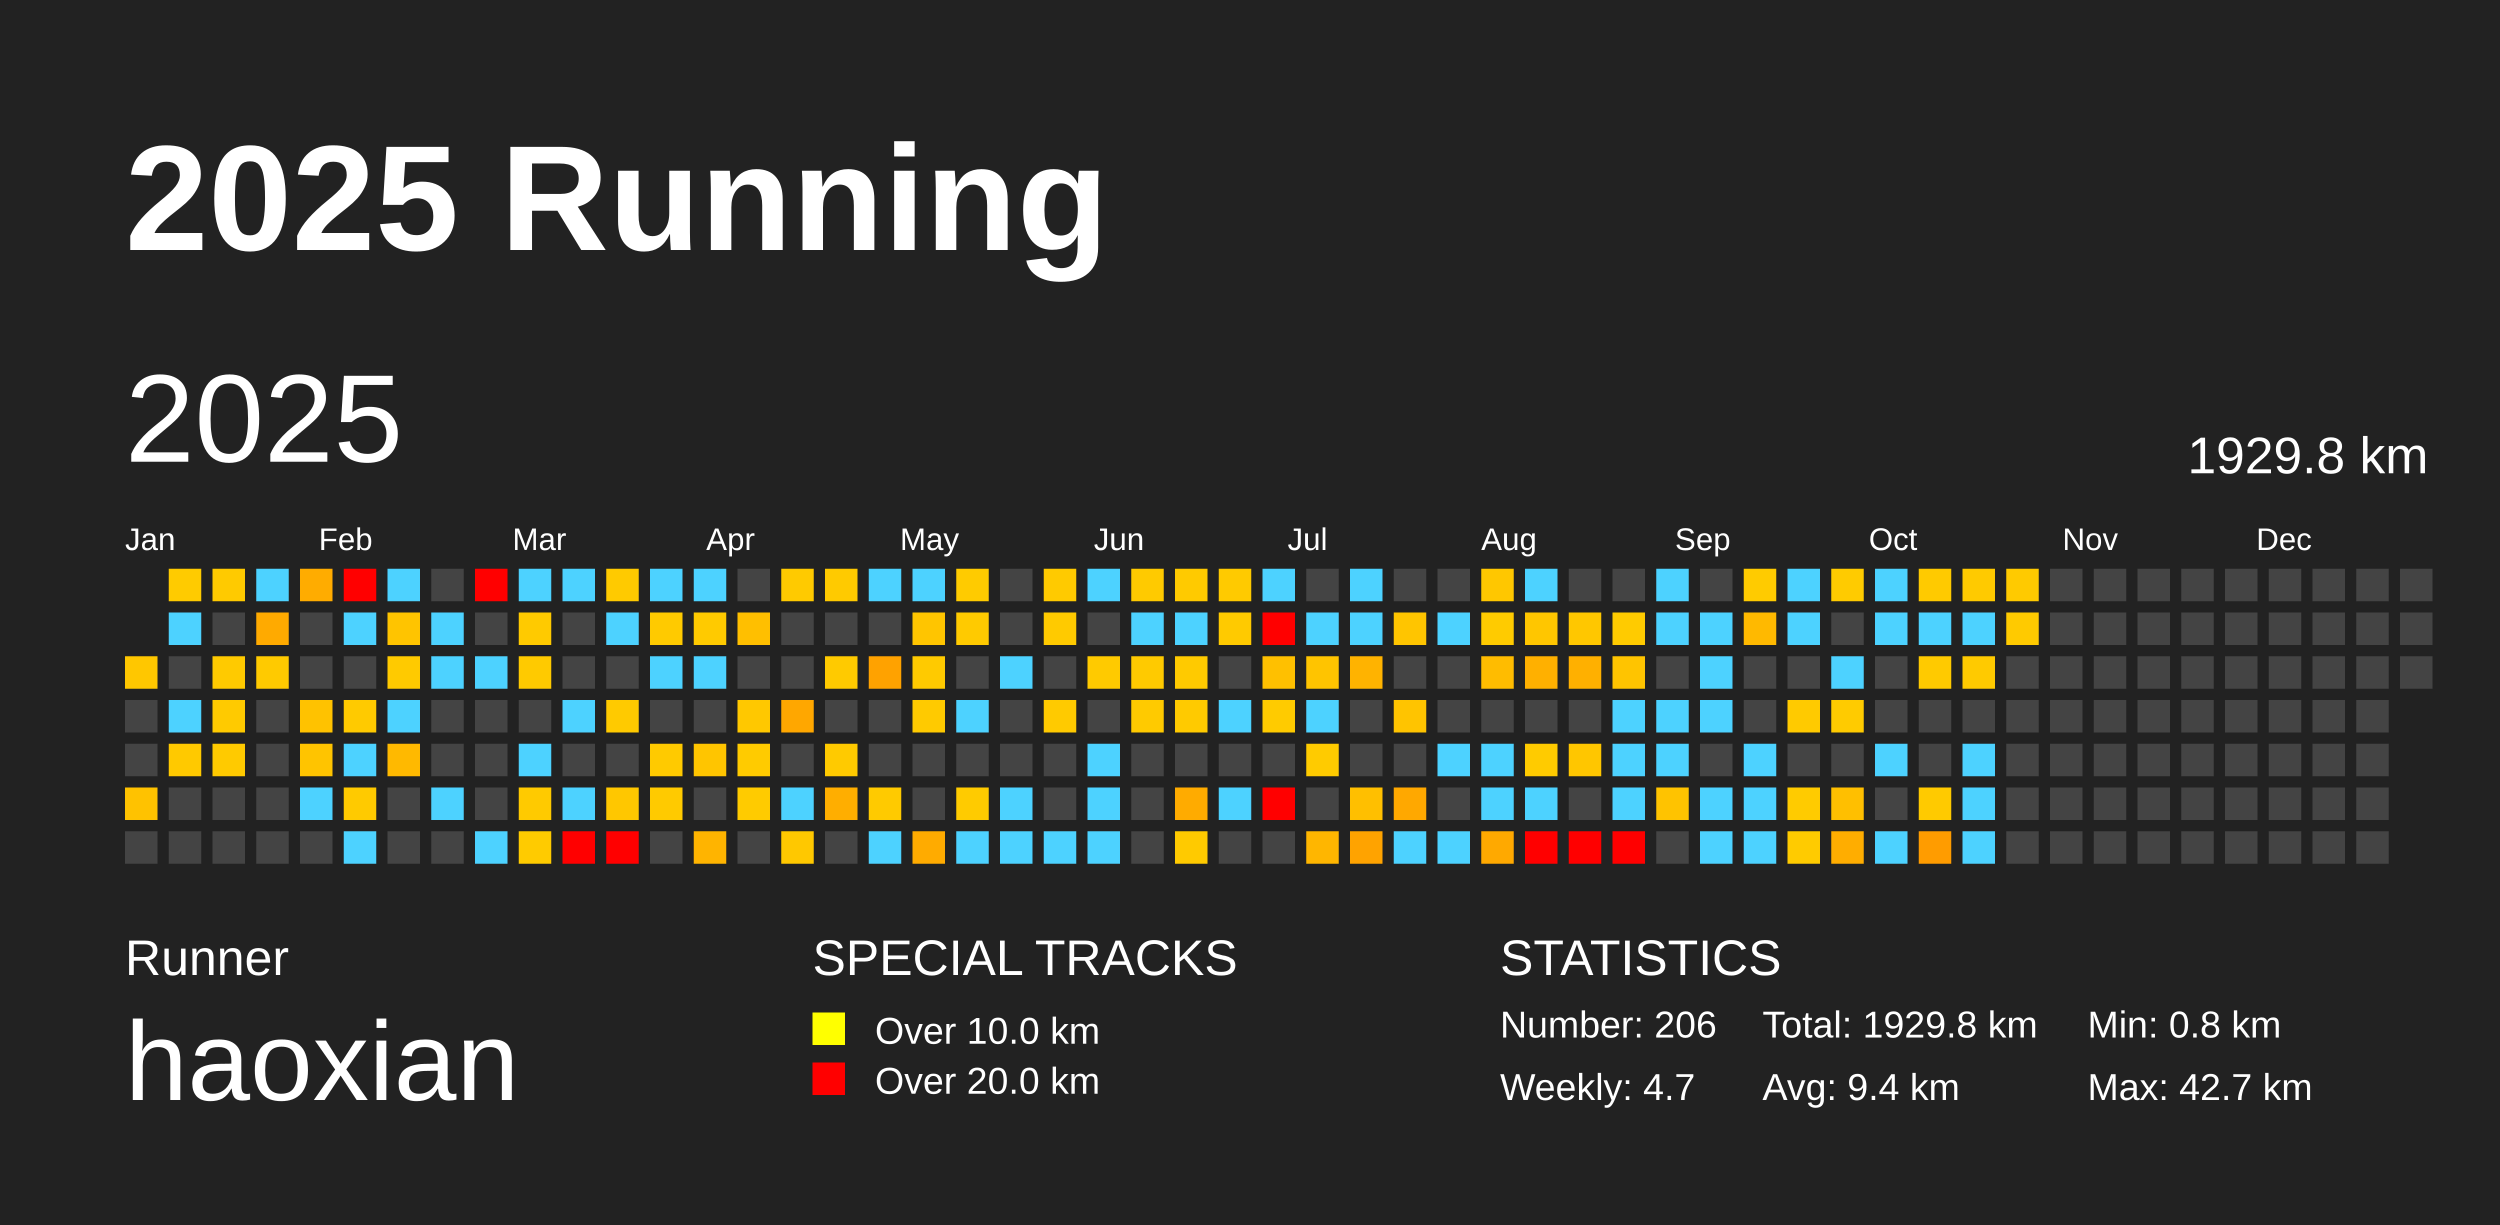
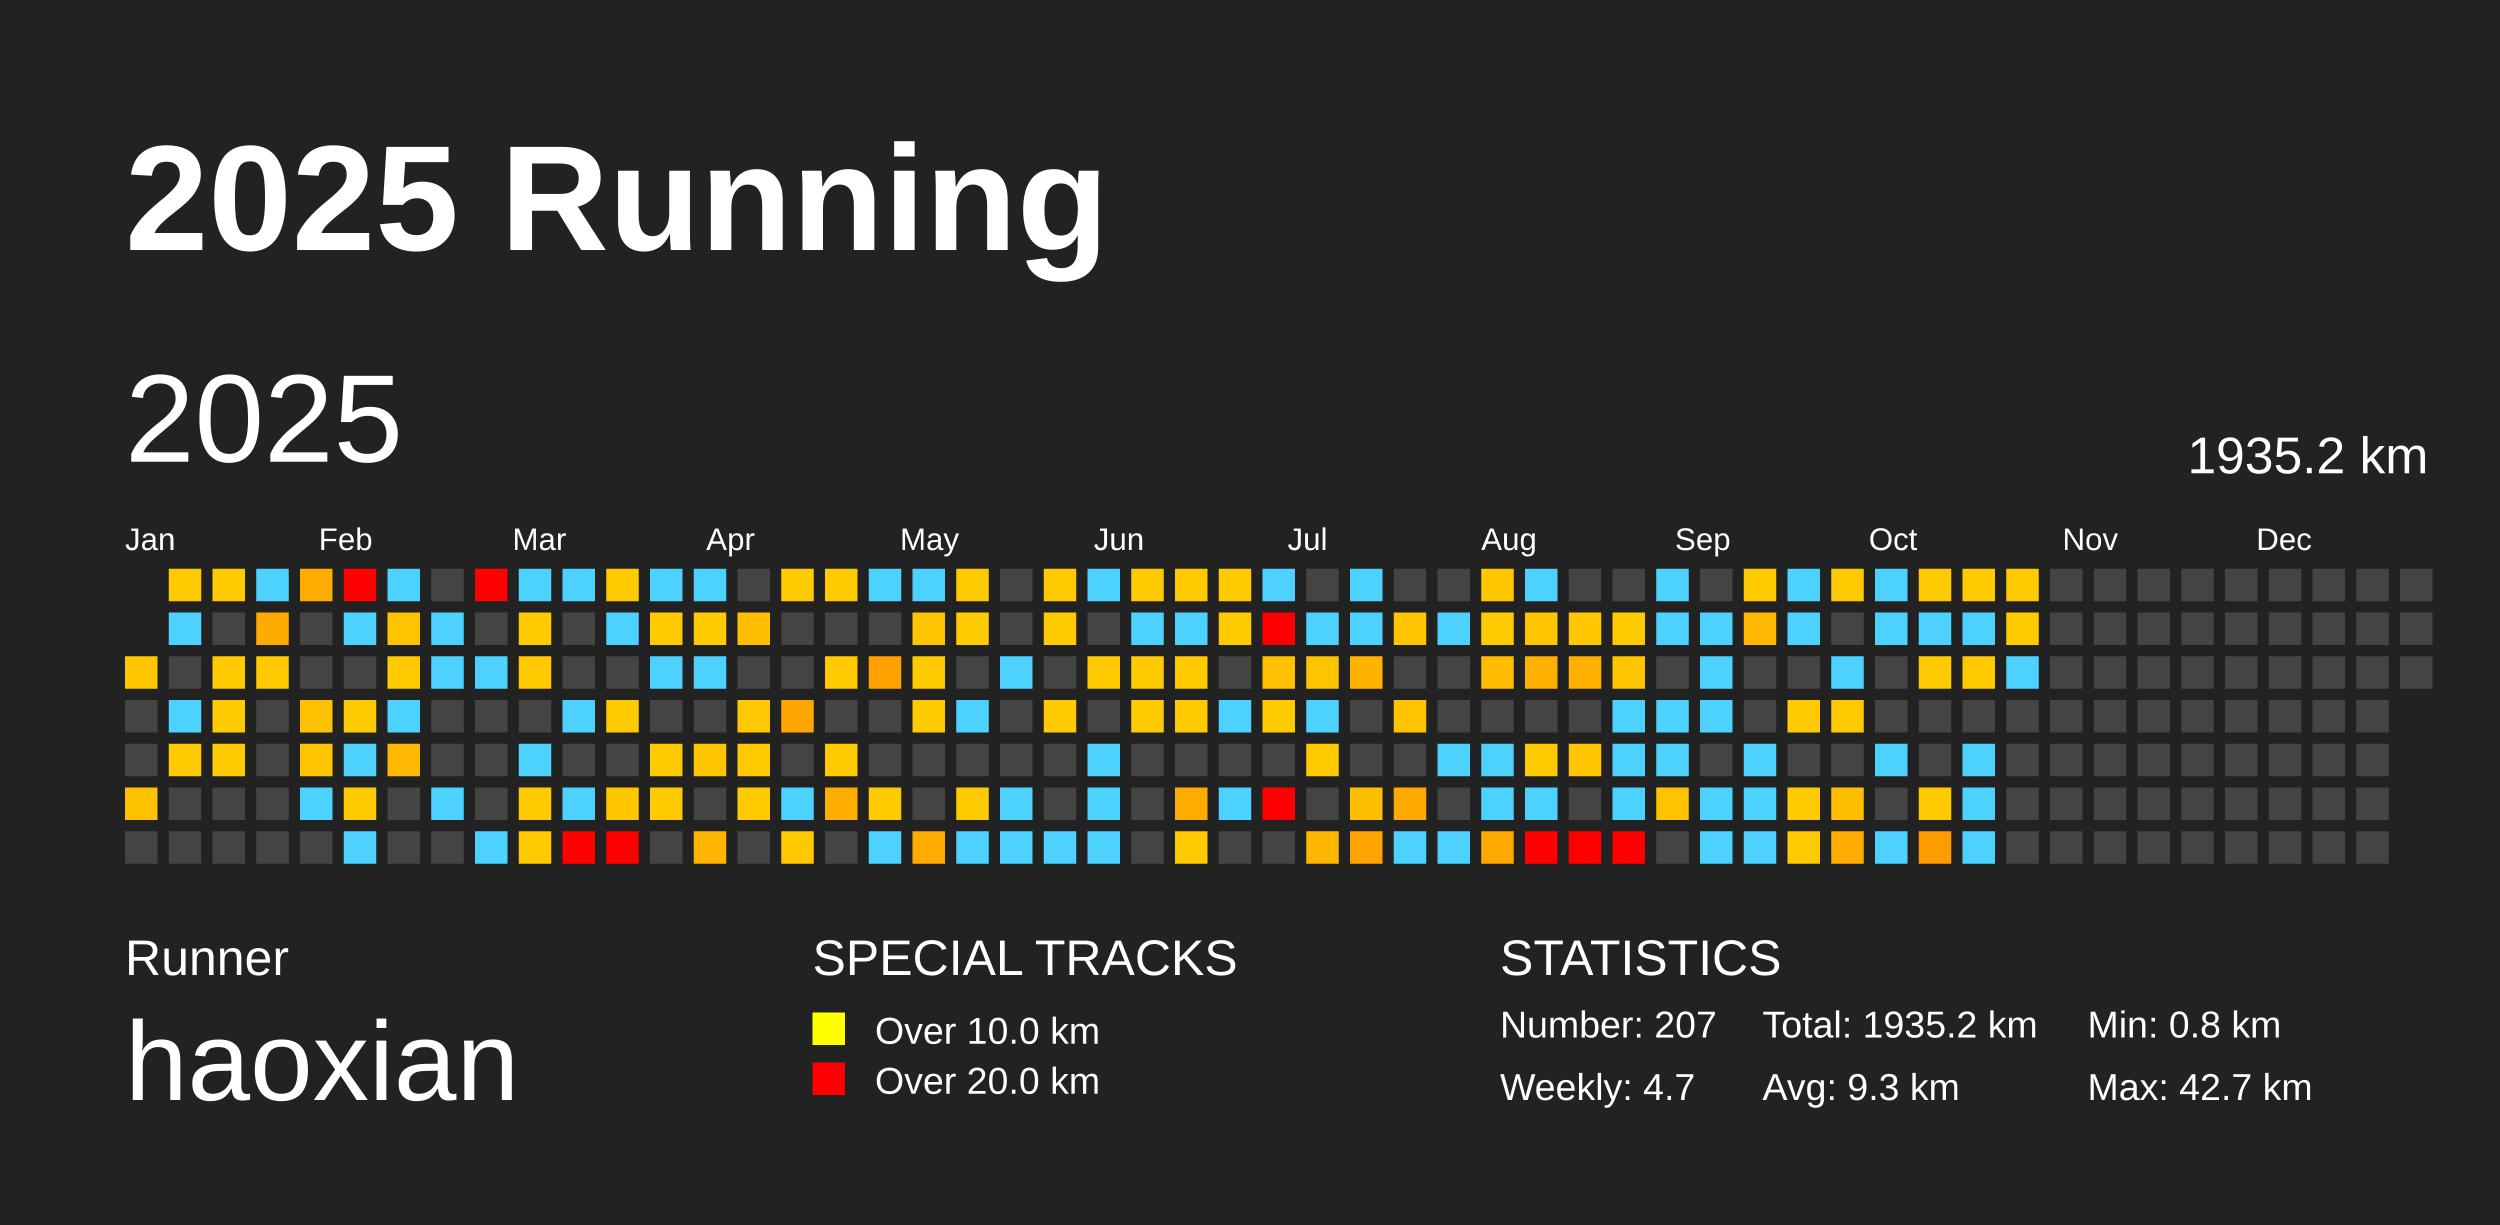
<svg xmlns="http://www.w3.org/2000/svg" baseProfile="full" height="98mm" version="1.1" viewBox="0,0,200,98" width="200mm">
  <defs />
  <rect fill="#222222" height="98" width="200" x="0" y="0" />
  <text fill="#FFFFFF" style="font-size:12px; font-family:Arial; font-weight:bold;" x="10" y="20">2025 Running</text>
  <text fill="#FFFFFF" style="font-size:4px; font-family:Arial" x="10" y="78">Runner</text>
  <text fill="#FFFFFF" style="font-size:9px; font-family:Arial" x="10" y="88">haoxian</text>
  <text fill="#FFFFFF" style="font-size:4px; font-family:Arial" x="65" y="78">SPECIAL TRACKS</text>
  <rect fill="yellow" height="2.6" width="2.6" x="65" y="81" />
  <text fill="#FFFFFF" style="font-size:3px; font-family:Arial" x="70" y="83.5">Over 10.0 km</text>
  <rect fill="red" height="2.6" width="2.6" x="65" y="85" />
  <text fill="#FFFFFF" style="font-size:3px; font-family:Arial" x="70" y="87.5">Over 20.0 km</text>
  <text fill="#FFFFFF" style="font-size:4px; font-family:Arial" x="120" y="78">STATISTICS</text>
-   <text fill="#FFFFFF" style="font-size:3px; font-family:Arial" x="120" y="83">Number: 206</text>
+   <text fill="#FFFFFF" style="font-size:3px; font-family:Arial" x="120" y="83">Number: 207</text>
  <text fill="#FFFFFF" style="font-size:3px; font-family:Arial" x="120" y="88">Weekly: 4.7</text>
-   <text fill="#FFFFFF" style="font-size:3px; font-family:Arial" x="141" y="83">Total: 1929.8 km</text>
-   <text fill="#FFFFFF" style="font-size:3px; font-family:Arial" x="141" y="88">Avg: 9.4 km</text>
+   <text fill="#FFFFFF" style="font-size:3px; font-family:Arial" x="141" y="83">Total: 1935.2 km</text>
+   <text fill="#FFFFFF" style="font-size:3px; font-family:Arial" x="141" y="88">Avg: 9.3 km</text>
  <text fill="#FFFFFF" style="font-size:3px; font-family:Arial" x="167" y="83">Min: 0.8 km</text>
  <text fill="#FFFFFF" style="font-size:3px; font-family:Arial" x="167" y="88">Max: 42.7 km</text>
  <text dominant-baseline="hanging" fill="#FFFFFF" style="font-size:10.0px; font-family:Arial;" x="10" y="30">2025</text>
-   <text dominant-baseline="hanging" fill="#FFFFFF" style="font-size:4.125px; font-family:Arial;" x="175" y="35">1929.8 km</text>
+   <text dominant-baseline="hanging" fill="#FFFFFF" style="font-size:4.125px; font-family:Arial;" x="175" y="35">1935.2 km</text>
  <text fill="#FFFFFF" style="font-size:2.5px; font-family:Arial" x="10.0" y="44">Jan</text>
  <text fill="#FFFFFF" style="font-size:2.5px; font-family:Arial" x="25.5" y="44">Feb</text>
  <text fill="#FFFFFF" style="font-size:2.5px; font-family:Arial" x="41.0" y="44">Mar</text>
  <text fill="#FFFFFF" style="font-size:2.5px; font-family:Arial" x="56.5" y="44">Apr</text>
  <text fill="#FFFFFF" style="font-size:2.5px; font-family:Arial" x="72.0" y="44">May</text>
  <text fill="#FFFFFF" style="font-size:2.5px; font-family:Arial" x="87.5" y="44">Jun</text>
  <text fill="#FFFFFF" style="font-size:2.5px; font-family:Arial" x="103.0" y="44">Jul</text>
  <text fill="#FFFFFF" style="font-size:2.5px; font-family:Arial" x="118.5" y="44">Aug</text>
  <text fill="#FFFFFF" style="font-size:2.5px; font-family:Arial" x="134.0" y="44">Sep</text>
  <text fill="#FFFFFF" style="font-size:2.5px; font-family:Arial" x="149.5" y="44">Oct</text>
  <text fill="#FFFFFF" style="font-size:2.5px; font-family:Arial" x="165.0" y="44">Nov</text>
  <text fill="#FFFFFF" style="font-size:2.5px; font-family:Arial" x="180.5" y="44">Dec</text>
  <rect fill="#ffc700" height="2.6" width="2.6" x="10.0" y="52.5" />
  <rect fill="#444444" height="2.6" width="2.6" x="10.0" y="56.0" />
  <rect fill="#444444" height="2.6" width="2.6" x="10.0" y="59.5" />
  <rect fill="#ffc200" height="2.6" width="2.6" x="10.0" y="63.0" />
  <rect fill="#444444" height="2.6" width="2.6" x="10.0" y="66.5" />
  <rect fill="#ffcb00" height="2.6" width="2.6" x="13.5" y="45.5" />
  <rect fill="#4dd2ff" height="2.6" width="2.6" x="13.5" y="49.0" />
  <rect fill="#444444" height="2.6" width="2.6" x="13.5" y="52.5" />
  <rect fill="#4dd2ff" height="2.6" width="2.6" x="13.5" y="56.0" />
  <rect fill="#ffc900" height="2.6" width="2.6" x="13.5" y="59.5" />
  <rect fill="#444444" height="2.6" width="2.6" x="13.5" y="63.0" />
  <rect fill="#444444" height="2.6" width="2.6" x="13.5" y="66.5" />
  <rect fill="#ffca00" height="2.6" width="2.6" x="17.0" y="45.5" />
  <rect fill="#444444" height="2.6" width="2.6" x="17.0" y="49.0" />
  <rect fill="#ffca00" height="2.6" width="2.6" x="17.0" y="52.5" />
  <rect fill="#ffca00" height="2.6" width="2.6" x="17.0" y="56.0" />
  <rect fill="#ffca00" height="2.6" width="2.6" x="17.0" y="59.5" />
  <rect fill="#444444" height="2.6" width="2.6" x="17.0" y="63.0" />
  <rect fill="#444444" height="2.6" width="2.6" x="17.0" y="66.5" />
  <rect fill="#4dd2ff" height="2.6" width="2.6" x="20.5" y="45.5" />
  <rect fill="#ffaa00" height="2.6" width="2.6" x="20.5" y="49.0" />
  <rect fill="#ffca00" height="2.6" width="2.6" x="20.5" y="52.5" />
  <rect fill="#444444" height="2.6" width="2.6" x="20.5" y="56.0" />
  <rect fill="#444444" height="2.6" width="2.6" x="20.5" y="59.5" />
  <rect fill="#444444" height="2.6" width="2.6" x="20.5" y="63.0" />
  <rect fill="#444444" height="2.6" width="2.6" x="20.5" y="66.5" />
  <rect fill="#ffac00" height="2.6" width="2.6" x="24.0" y="45.5" />
  <rect fill="#444444" height="2.6" width="2.6" x="24.0" y="49.0" />
  <rect fill="#444444" height="2.6" width="2.6" x="24.0" y="52.5" />
  <rect fill="#ffc200" height="2.6" width="2.6" x="24.0" y="56.0" />
  <rect fill="#ffc400" height="2.6" width="2.6" x="24.0" y="59.5" />
  <rect fill="#4dd2ff" height="2.6" width="2.6" x="24.0" y="63.0" />
  <rect fill="#444444" height="2.6" width="2.6" x="24.0" y="66.5" />
  <rect fill="red" height="2.6" width="2.6" x="27.5" y="45.5" />
  <rect fill="#4dd2ff" height="2.6" width="2.6" x="27.5" y="49.0" />
  <rect fill="#444444" height="2.6" width="2.6" x="27.5" y="52.5" />
  <rect fill="#ffca00" height="2.6" width="2.6" x="27.5" y="56.0" />
  <rect fill="#4dd2ff" height="2.6" width="2.6" x="27.5" y="59.5" />
  <rect fill="#ffca00" height="2.6" width="2.6" x="27.5" y="63.0" />
  <rect fill="#4dd2ff" height="2.6" width="2.6" x="27.5" y="66.5" />
  <rect fill="#4dd2ff" height="2.6" width="2.6" x="31.0" y="45.5" />
  <rect fill="#ffc400" height="2.6" width="2.6" x="31.0" y="49.0" />
  <rect fill="#ffca00" height="2.6" width="2.6" x="31.0" y="52.5" />
  <rect fill="#4dd2ff" height="2.6" width="2.6" x="31.0" y="56.0" />
  <rect fill="#ffb900" height="2.6" width="2.6" x="31.0" y="59.5" />
  <rect fill="#444444" height="2.6" width="2.6" x="31.0" y="63.0" />
  <rect fill="#444444" height="2.6" width="2.6" x="31.0" y="66.5" />
  <rect fill="#444444" height="2.6" width="2.6" x="34.5" y="45.5" />
  <rect fill="#4dd2ff" height="2.6" width="2.6" x="34.5" y="49.0" />
  <rect fill="#4dd2ff" height="2.6" width="2.6" x="34.5" y="52.5" />
  <rect fill="#444444" height="2.6" width="2.6" x="34.5" y="56.0" />
  <rect fill="#444444" height="2.6" width="2.6" x="34.5" y="59.5" />
  <rect fill="#4dd2ff" height="2.6" width="2.6" x="34.5" y="63.0" />
  <rect fill="#444444" height="2.6" width="2.6" x="34.5" y="66.5" />
  <rect fill="red" height="2.6" width="2.6" x="38.0" y="45.5" />
  <rect fill="#444444" height="2.6" width="2.6" x="38.0" y="49.0" />
  <rect fill="#4dd2ff" height="2.6" width="2.6" x="38.0" y="52.5" />
  <rect fill="#444444" height="2.6" width="2.6" x="38.0" y="56.0" />
  <rect fill="#444444" height="2.6" width="2.6" x="38.0" y="59.5" />
  <rect fill="#444444" height="2.6" width="2.6" x="38.0" y="63.0" />
  <rect fill="#4dd2ff" height="2.6" width="2.6" x="38.0" y="66.5" />
  <rect fill="#4dd2ff" height="2.6" width="2.6" x="41.5" y="45.5" />
  <rect fill="#ffca00" height="2.6" width="2.6" x="41.5" y="49.0" />
  <rect fill="#ffca00" height="2.6" width="2.6" x="41.5" y="52.5" />
  <rect fill="#444444" height="2.6" width="2.6" x="41.5" y="56.0" />
  <rect fill="#4dd2ff" height="2.6" width="2.6" x="41.5" y="59.5" />
  <rect fill="#ffca00" height="2.6" width="2.6" x="41.5" y="63.0" />
  <rect fill="#ffcb00" height="2.6" width="2.6" x="41.5" y="66.5" />
  <rect fill="#4dd2ff" height="2.6" width="2.6" x="45.0" y="45.5" />
  <rect fill="#444444" height="2.6" width="2.6" x="45.0" y="49.0" />
  <rect fill="#444444" height="2.6" width="2.6" x="45.0" y="52.5" />
  <rect fill="#4dd2ff" height="2.6" width="2.6" x="45.0" y="56.0" />
  <rect fill="#444444" height="2.6" width="2.6" x="45.0" y="59.5" />
  <rect fill="#4dd2ff" height="2.6" width="2.6" x="45.0" y="63.0" />
  <rect fill="red" height="2.6" width="2.6" x="45.0" y="66.5" />
  <rect fill="#ffca00" height="2.6" width="2.6" x="48.5" y="45.5" />
  <rect fill="#4dd2ff" height="2.6" width="2.6" x="48.5" y="49.0" />
  <rect fill="#444444" height="2.6" width="2.6" x="48.5" y="52.5" />
  <rect fill="#ffca00" height="2.6" width="2.6" x="48.5" y="56.0" />
  <rect fill="#444444" height="2.6" width="2.6" x="48.5" y="59.5" />
  <rect fill="#ffc700" height="2.6" width="2.6" x="48.5" y="63.0" />
  <rect fill="red" height="2.6" width="2.6" x="48.5" y="66.5" />
  <rect fill="#4dd2ff" height="2.6" width="2.6" x="52.0" y="45.5" />
  <rect fill="#ffca00" height="2.6" width="2.6" x="52.0" y="49.0" />
  <rect fill="#4dd2ff" height="2.6" width="2.6" x="52.0" y="52.5" />
  <rect fill="#444444" height="2.6" width="2.6" x="52.0" y="56.0" />
  <rect fill="#ffca00" height="2.6" width="2.6" x="52.0" y="59.5" />
  <rect fill="#ffca00" height="2.6" width="2.6" x="52.0" y="63.0" />
  <rect fill="#444444" height="2.6" width="2.6" x="52.0" y="66.5" />
  <rect fill="#4dd2ff" height="2.6" width="2.6" x="55.5" y="45.5" />
  <rect fill="#ffca00" height="2.6" width="2.6" x="55.5" y="49.0" />
  <rect fill="#4dd2ff" height="2.6" width="2.6" x="55.5" y="52.5" />
  <rect fill="#444444" height="2.6" width="2.6" x="55.5" y="56.0" />
  <rect fill="#ffc500" height="2.6" width="2.6" x="55.5" y="59.5" />
  <rect fill="#444444" height="2.6" width="2.6" x="55.5" y="63.0" />
  <rect fill="#ffb400" height="2.6" width="2.6" x="55.5" y="66.5" />
  <rect fill="#444444" height="2.6" width="2.6" x="59.0" y="45.5" />
  <rect fill="#ffbf00" height="2.6" width="2.6" x="59.0" y="49.0" />
  <rect fill="#444444" height="2.6" width="2.6" x="59.0" y="52.5" />
  <rect fill="#ffc800" height="2.6" width="2.6" x="59.0" y="56.0" />
  <rect fill="#ffcb00" height="2.6" width="2.6" x="59.0" y="59.5" />
  <rect fill="#ffcb00" height="2.6" width="2.6" x="59.0" y="63.0" />
  <rect fill="#444444" height="2.6" width="2.6" x="59.0" y="66.5" />
  <rect fill="#ffca00" height="2.6" width="2.6" x="62.5" y="45.5" />
  <rect fill="#444444" height="2.6" width="2.6" x="62.5" y="49.0" />
  <rect fill="#444444" height="2.6" width="2.6" x="62.5" y="52.5" />
  <rect fill="#ffa700" height="2.6" width="2.6" x="62.5" y="56.0" />
  <rect fill="#444444" height="2.6" width="2.6" x="62.5" y="59.5" />
  <rect fill="#4dd2ff" height="2.6" width="2.6" x="62.5" y="63.0" />
  <rect fill="#ffc800" height="2.6" width="2.6" x="62.5" y="66.5" />
  <rect fill="#ffca00" height="2.6" width="2.6" x="66.0" y="45.5" />
  <rect fill="#444444" height="2.6" width="2.6" x="66.0" y="49.0" />
  <rect fill="#ffca00" height="2.6" width="2.6" x="66.0" y="52.5" />
  <rect fill="#444444" height="2.6" width="2.6" x="66.0" y="56.0" />
  <rect fill="#ffca00" height="2.6" width="2.6" x="66.0" y="59.5" />
  <rect fill="#ffae00" height="2.6" width="2.6" x="66.0" y="63.0" />
  <rect fill="#444444" height="2.6" width="2.6" x="66.0" y="66.5" />
  <rect fill="#4dd2ff" height="2.6" width="2.6" x="69.5" y="45.5" />
  <rect fill="#444444" height="2.6" width="2.6" x="69.5" y="49.0" />
  <rect fill="#ffa200" height="2.6" width="2.6" x="69.5" y="52.5" />
  <rect fill="#444444" height="2.6" width="2.6" x="69.5" y="56.0" />
  <rect fill="#444444" height="2.6" width="2.6" x="69.5" y="59.5" />
  <rect fill="#ffca00" height="2.6" width="2.6" x="69.5" y="63.0" />
  <rect fill="#4dd2ff" height="2.6" width="2.6" x="69.5" y="66.5" />
  <rect fill="#4dd2ff" height="2.6" width="2.6" x="73.0" y="45.5" />
  <rect fill="#ffc500" height="2.6" width="2.6" x="73.0" y="49.0" />
  <rect fill="#ffca00" height="2.6" width="2.6" x="73.0" y="52.5" />
  <rect fill="#ffca00" height="2.6" width="2.6" x="73.0" y="56.0" />
  <rect fill="#444444" height="2.6" width="2.6" x="73.0" y="59.5" />
  <rect fill="#444444" height="2.6" width="2.6" x="73.0" y="63.0" />
  <rect fill="#ffab00" height="2.6" width="2.6" x="73.0" y="66.5" />
  <rect fill="#ffcb00" height="2.6" width="2.6" x="76.5" y="45.5" />
  <rect fill="#ffca00" height="2.6" width="2.6" x="76.5" y="49.0" />
  <rect fill="#444444" height="2.6" width="2.6" x="76.5" y="52.5" />
  <rect fill="#4dd2ff" height="2.6" width="2.6" x="76.5" y="56.0" />
  <rect fill="#444444" height="2.6" width="2.6" x="76.5" y="59.5" />
  <rect fill="#ffcb00" height="2.6" width="2.6" x="76.5" y="63.0" />
  <rect fill="#4dd2ff" height="2.6" width="2.6" x="76.5" y="66.5" />
  <rect fill="#444444" height="2.6" width="2.6" x="80.0" y="45.5" />
  <rect fill="#444444" height="2.6" width="2.6" x="80.0" y="49.0" />
  <rect fill="#4dd2ff" height="2.6" width="2.6" x="80.0" y="52.5" />
  <rect fill="#444444" height="2.6" width="2.6" x="80.0" y="56.0" />
  <rect fill="#444444" height="2.6" width="2.6" x="80.0" y="59.5" />
  <rect fill="#4dd2ff" height="2.6" width="2.6" x="80.0" y="63.0" />
  <rect fill="#4dd2ff" height="2.6" width="2.6" x="80.0" y="66.5" />
  <rect fill="#ffca00" height="2.6" width="2.6" x="83.5" y="45.5" />
  <rect fill="#ffca00" height="2.6" width="2.6" x="83.5" y="49.0" />
  <rect fill="#444444" height="2.6" width="2.6" x="83.5" y="52.5" />
  <rect fill="#ffca00" height="2.6" width="2.6" x="83.5" y="56.0" />
  <rect fill="#444444" height="2.6" width="2.6" x="83.5" y="59.5" />
  <rect fill="#444444" height="2.6" width="2.6" x="83.5" y="63.0" />
  <rect fill="#4dd2ff" height="2.6" width="2.6" x="83.5" y="66.5" />
  <rect fill="#4dd2ff" height="2.6" width="2.6" x="87.0" y="45.5" />
  <rect fill="#444444" height="2.6" width="2.6" x="87.0" y="49.0" />
  <rect fill="#ffca00" height="2.6" width="2.6" x="87.0" y="52.5" />
  <rect fill="#444444" height="2.6" width="2.6" x="87.0" y="56.0" />
  <rect fill="#4dd2ff" height="2.6" width="2.6" x="87.0" y="59.5" />
  <rect fill="#4dd2ff" height="2.6" width="2.6" x="87.0" y="63.0" />
  <rect fill="#4dd2ff" height="2.6" width="2.6" x="87.0" y="66.5" />
  <rect fill="#ffca00" height="2.6" width="2.6" x="90.5" y="45.5" />
  <rect fill="#4dd2ff" height="2.6" width="2.6" x="90.5" y="49.0" />
  <rect fill="#ffca00" height="2.6" width="2.6" x="90.5" y="52.5" />
  <rect fill="#ffca00" height="2.6" width="2.6" x="90.5" y="56.0" />
  <rect fill="#444444" height="2.6" width="2.6" x="90.5" y="59.5" />
  <rect fill="#444444" height="2.6" width="2.6" x="90.5" y="63.0" />
  <rect fill="#444444" height="2.6" width="2.6" x="90.5" y="66.5" />
  <rect fill="#ffca00" height="2.6" width="2.6" x="94.0" y="45.5" />
  <rect fill="#4dd2ff" height="2.6" width="2.6" x="94.0" y="49.0" />
  <rect fill="#ffca00" height="2.6" width="2.6" x="94.0" y="52.5" />
  <rect fill="#ffca00" height="2.6" width="2.6" x="94.0" y="56.0" />
  <rect fill="#444444" height="2.6" width="2.6" x="94.0" y="59.5" />
  <rect fill="#ffab00" height="2.6" width="2.6" x="94.0" y="63.0" />
  <rect fill="#ffca00" height="2.6" width="2.6" x="94.0" y="66.5" />
  <rect fill="#ffca00" height="2.6" width="2.6" x="97.5" y="45.5" />
  <rect fill="#ffca00" height="2.6" width="2.6" x="97.5" y="49.0" />
  <rect fill="#444444" height="2.6" width="2.6" x="97.5" y="52.5" />
  <rect fill="#4dd2ff" height="2.6" width="2.6" x="97.5" y="56.0" />
  <rect fill="#444444" height="2.6" width="2.6" x="97.5" y="59.5" />
  <rect fill="#4dd2ff" height="2.6" width="2.6" x="97.5" y="63.0" />
  <rect fill="#444444" height="2.6" width="2.6" x="97.5" y="66.5" />
  <rect fill="#4dd2ff" height="2.6" width="2.6" x="101.0" y="45.5" />
  <rect fill="red" height="2.6" width="2.6" x="101.0" y="49.0" />
  <rect fill="#ffc000" height="2.6" width="2.6" x="101.0" y="52.5" />
  <rect fill="#ffcb00" height="2.6" width="2.6" x="101.0" y="56.0" />
  <rect fill="#444444" height="2.6" width="2.6" x="101.0" y="59.5" />
  <rect fill="red" height="2.6" width="2.6" x="101.0" y="63.0" />
  <rect fill="#444444" height="2.6" width="2.6" x="101.0" y="66.5" />
  <rect fill="#444444" height="2.6" width="2.6" x="104.5" y="45.5" />
  <rect fill="#4dd2ff" height="2.6" width="2.6" x="104.5" y="49.0" />
  <rect fill="#ffc400" height="2.6" width="2.6" x="104.5" y="52.5" />
  <rect fill="#4dd2ff" height="2.6" width="2.6" x="104.5" y="56.0" />
  <rect fill="#ffcb00" height="2.6" width="2.6" x="104.5" y="59.5" />
  <rect fill="#444444" height="2.6" width="2.6" x="104.5" y="63.0" />
  <rect fill="#ffb600" height="2.6" width="2.6" x="104.5" y="66.5" />
  <rect fill="#4dd2ff" height="2.6" width="2.6" x="108.0" y="45.5" />
  <rect fill="#4dd2ff" height="2.6" width="2.6" x="108.0" y="49.0" />
  <rect fill="#ffb300" height="2.6" width="2.6" x="108.0" y="52.5" />
  <rect fill="#444444" height="2.6" width="2.6" x="108.0" y="56.0" />
  <rect fill="#444444" height="2.6" width="2.6" x="108.0" y="59.5" />
  <rect fill="#ffbf00" height="2.6" width="2.6" x="108.0" y="63.0" />
  <rect fill="#ffa300" height="2.6" width="2.6" x="108.0" y="66.5" />
  <rect fill="#444444" height="2.6" width="2.6" x="111.5" y="45.5" />
  <rect fill="#ffc500" height="2.6" width="2.6" x="111.5" y="49.0" />
  <rect fill="#444444" height="2.6" width="2.6" x="111.5" y="52.5" />
  <rect fill="#ffc400" height="2.6" width="2.6" x="111.5" y="56.0" />
  <rect fill="#444444" height="2.6" width="2.6" x="111.5" y="59.5" />
  <rect fill="#ffa800" height="2.6" width="2.6" x="111.5" y="63.0" />
  <rect fill="#4dd2ff" height="2.6" width="2.6" x="111.5" y="66.5" />
  <rect fill="#444444" height="2.6" width="2.6" x="115.0" y="45.5" />
  <rect fill="#4dd2ff" height="2.6" width="2.6" x="115.0" y="49.0" />
  <rect fill="#444444" height="2.6" width="2.6" x="115.0" y="52.5" />
  <rect fill="#444444" height="2.6" width="2.6" x="115.0" y="56.0" />
  <rect fill="#4dd2ff" height="2.6" width="2.6" x="115.0" y="59.5" />
  <rect fill="#444444" height="2.6" width="2.6" x="115.0" y="63.0" />
  <rect fill="#4dd2ff" height="2.6" width="2.6" x="115.0" y="66.5" />
  <rect fill="#ffc700" height="2.6" width="2.6" x="118.5" y="45.5" />
  <rect fill="#ffcb00" height="2.6" width="2.6" x="118.5" y="49.0" />
  <rect fill="#ffbc00" height="2.6" width="2.6" x="118.5" y="52.5" />
  <rect fill="#444444" height="2.6" width="2.6" x="118.5" y="56.0" />
  <rect fill="#4dd2ff" height="2.6" width="2.6" x="118.5" y="59.5" />
  <rect fill="#4dd2ff" height="2.6" width="2.6" x="118.5" y="63.0" />
  <rect fill="#ffa900" height="2.6" width="2.6" x="118.5" y="66.5" />
  <rect fill="#4dd2ff" height="2.6" width="2.6" x="122.0" y="45.5" />
  <rect fill="#ffc600" height="2.6" width="2.6" x="122.0" y="49.0" />
  <rect fill="#ffb000" height="2.6" width="2.6" x="122.0" y="52.5" />
  <rect fill="#444444" height="2.6" width="2.6" x="122.0" y="56.0" />
  <rect fill="#ffcb00" height="2.6" width="2.6" x="122.0" y="59.5" />
  <rect fill="#4dd2ff" height="2.6" width="2.6" x="122.0" y="63.0" />
  <rect fill="red" height="2.6" width="2.6" x="122.0" y="66.5" />
  <rect fill="#444444" height="2.6" width="2.6" x="125.5" y="45.5" />
  <rect fill="#ffc700" height="2.6" width="2.6" x="125.5" y="49.0" />
  <rect fill="#ffb000" height="2.6" width="2.6" x="125.5" y="52.5" />
  <rect fill="#444444" height="2.6" width="2.6" x="125.5" y="56.0" />
  <rect fill="#ffc600" height="2.6" width="2.6" x="125.5" y="59.5" />
  <rect fill="#444444" height="2.6" width="2.6" x="125.5" y="63.0" />
  <rect fill="red" height="2.6" width="2.6" x="125.5" y="66.5" />
  <rect fill="#444444" height="2.6" width="2.6" x="129.0" y="45.5" />
  <rect fill="#ffcb00" height="2.6" width="2.6" x="129.0" y="49.0" />
  <rect fill="#ffc400" height="2.6" width="2.6" x="129.0" y="52.5" />
  <rect fill="#4dd2ff" height="2.6" width="2.6" x="129.0" y="56.0" />
  <rect fill="#4dd2ff" height="2.6" width="2.6" x="129.0" y="59.5" />
  <rect fill="#4dd2ff" height="2.6" width="2.6" x="129.0" y="63.0" />
  <rect fill="red" height="2.6" width="2.6" x="129.0" y="66.5" />
  <rect fill="#4dd2ff" height="2.6" width="2.6" x="132.5" y="45.5" />
  <rect fill="#4dd2ff" height="2.6" width="2.6" x="132.5" y="49.0" />
  <rect fill="#444444" height="2.6" width="2.6" x="132.5" y="52.5" />
  <rect fill="#4dd2ff" height="2.6" width="2.6" x="132.5" y="56.0" />
  <rect fill="#4dd2ff" height="2.6" width="2.6" x="132.5" y="59.5" />
  <rect fill="#ffc300" height="2.6" width="2.6" x="132.5" y="63.0" />
  <rect fill="#444444" height="2.6" width="2.6" x="132.5" y="66.5" />
  <rect fill="#444444" height="2.6" width="2.6" x="136.0" y="45.5" />
  <rect fill="#4dd2ff" height="2.6" width="2.6" x="136.0" y="49.0" />
  <rect fill="#4dd2ff" height="2.6" width="2.6" x="136.0" y="52.5" />
  <rect fill="#4dd2ff" height="2.6" width="2.6" x="136.0" y="56.0" />
  <rect fill="#444444" height="2.6" width="2.6" x="136.0" y="59.5" />
  <rect fill="#4dd2ff" height="2.6" width="2.6" x="136.0" y="63.0" />
  <rect fill="#4dd2ff" height="2.6" width="2.6" x="136.0" y="66.5" />
  <rect fill="#ffcb00" height="2.6" width="2.6" x="139.5" y="45.5" />
  <rect fill="#ffb900" height="2.6" width="2.6" x="139.5" y="49.0" />
  <rect fill="#444444" height="2.6" width="2.6" x="139.5" y="52.5" />
  <rect fill="#444444" height="2.6" width="2.6" x="139.5" y="56.0" />
  <rect fill="#4dd2ff" height="2.6" width="2.6" x="139.5" y="59.5" />
  <rect fill="#4dd2ff" height="2.6" width="2.6" x="139.5" y="63.0" />
  <rect fill="#4dd2ff" height="2.6" width="2.6" x="139.5" y="66.5" />
  <rect fill="#4dd2ff" height="2.6" width="2.6" x="143.0" y="45.5" />
  <rect fill="#4dd2ff" height="2.6" width="2.6" x="143.0" y="49.0" />
  <rect fill="#444444" height="2.6" width="2.6" x="143.0" y="52.5" />
  <rect fill="#ffca00" height="2.6" width="2.6" x="143.0" y="56.0" />
  <rect fill="#444444" height="2.6" width="2.6" x="143.0" y="59.5" />
  <rect fill="#ffcb00" height="2.6" width="2.6" x="143.0" y="63.0" />
  <rect fill="#ffcb00" height="2.6" width="2.6" x="143.0" y="66.5" />
  <rect fill="#ffcb00" height="2.6" width="2.6" x="146.5" y="45.5" />
  <rect fill="#444444" height="2.6" width="2.6" x="146.5" y="49.0" />
  <rect fill="#4dd2ff" height="2.6" width="2.6" x="146.5" y="52.5" />
  <rect fill="#ffcb00" height="2.6" width="2.6" x="146.5" y="56.0" />
  <rect fill="#444444" height="2.6" width="2.6" x="146.5" y="59.5" />
  <rect fill="#ffbf00" height="2.6" width="2.6" x="146.5" y="63.0" />
  <rect fill="#ffad00" height="2.6" width="2.6" x="146.5" y="66.5" />
  <rect fill="#4dd2ff" height="2.6" width="2.6" x="150.0" y="45.5" />
  <rect fill="#4dd2ff" height="2.6" width="2.6" x="150.0" y="49.0" />
  <rect fill="#444444" height="2.6" width="2.6" x="150.0" y="52.5" />
  <rect fill="#444444" height="2.6" width="2.6" x="150.0" y="56.0" />
  <rect fill="#4dd2ff" height="2.6" width="2.6" x="150.0" y="59.5" />
  <rect fill="#444444" height="2.6" width="2.6" x="150.0" y="63.0" />
  <rect fill="#4dd2ff" height="2.6" width="2.6" x="150.0" y="66.5" />
  <rect fill="#ffca00" height="2.6" width="2.6" x="153.5" y="45.5" />
  <rect fill="#4dd2ff" height="2.6" width="2.6" x="153.5" y="49.0" />
  <rect fill="#ffca00" height="2.6" width="2.6" x="153.5" y="52.5" />
  <rect fill="#444444" height="2.6" width="2.6" x="153.5" y="56.0" />
  <rect fill="#444444" height="2.6" width="2.6" x="153.5" y="59.5" />
  <rect fill="#ffca00" height="2.6" width="2.6" x="153.5" y="63.0" />
  <rect fill="#ff9c00" height="2.6" width="2.6" x="153.5" y="66.5" />
  <rect fill="#ffca00" height="2.6" width="2.6" x="157.0" y="45.5" />
  <rect fill="#4dd2ff" height="2.6" width="2.6" x="157.0" y="49.0" />
  <rect fill="#ffca00" height="2.6" width="2.6" x="157.0" y="52.5" />
  <rect fill="#444444" height="2.6" width="2.6" x="157.0" y="56.0" />
  <rect fill="#4dd2ff" height="2.6" width="2.6" x="157.0" y="59.5" />
  <rect fill="#4dd2ff" height="2.6" width="2.6" x="157.0" y="63.0" />
  <rect fill="#4dd2ff" height="2.6" width="2.6" x="157.0" y="66.5" />
  <rect fill="#ffca00" height="2.6" width="2.6" x="160.5" y="45.5" />
  <rect fill="#ffca00" height="2.6" width="2.6" x="160.5" y="49.0" />
-   <rect fill="#444444" height="2.6" width="2.6" x="160.5" y="52.5" />
+   <rect fill="#4dd2ff" height="2.6" width="2.6" x="160.5" y="52.5" />
  <rect fill="#444444" height="2.6" width="2.6" x="160.5" y="56.0" />
  <rect fill="#444444" height="2.6" width="2.6" x="160.5" y="59.5" />
  <rect fill="#444444" height="2.6" width="2.6" x="160.5" y="63.0" />
  <rect fill="#444444" height="2.6" width="2.6" x="160.5" y="66.5" />
  <rect fill="#444444" height="2.6" width="2.6" x="164.0" y="45.5" />
  <rect fill="#444444" height="2.6" width="2.6" x="164.0" y="49.0" />
  <rect fill="#444444" height="2.6" width="2.6" x="164.0" y="52.5" />
  <rect fill="#444444" height="2.6" width="2.6" x="164.0" y="56.0" />
  <rect fill="#444444" height="2.6" width="2.6" x="164.0" y="59.5" />
  <rect fill="#444444" height="2.6" width="2.6" x="164.0" y="63.0" />
  <rect fill="#444444" height="2.6" width="2.6" x="164.0" y="66.5" />
  <rect fill="#444444" height="2.6" width="2.6" x="167.5" y="45.5" />
  <rect fill="#444444" height="2.6" width="2.6" x="167.5" y="49.0" />
  <rect fill="#444444" height="2.6" width="2.6" x="167.5" y="52.5" />
  <rect fill="#444444" height="2.6" width="2.6" x="167.5" y="56.0" />
  <rect fill="#444444" height="2.6" width="2.6" x="167.5" y="59.5" />
  <rect fill="#444444" height="2.6" width="2.6" x="167.5" y="63.0" />
  <rect fill="#444444" height="2.6" width="2.6" x="167.5" y="66.5" />
  <rect fill="#444444" height="2.6" width="2.6" x="171.0" y="45.5" />
  <rect fill="#444444" height="2.6" width="2.6" x="171.0" y="49.0" />
  <rect fill="#444444" height="2.6" width="2.6" x="171.0" y="52.5" />
  <rect fill="#444444" height="2.6" width="2.6" x="171.0" y="56.0" />
  <rect fill="#444444" height="2.6" width="2.6" x="171.0" y="59.5" />
  <rect fill="#444444" height="2.6" width="2.6" x="171.0" y="63.0" />
  <rect fill="#444444" height="2.6" width="2.6" x="171.0" y="66.5" />
  <rect fill="#444444" height="2.6" width="2.6" x="174.5" y="45.5" />
  <rect fill="#444444" height="2.6" width="2.6" x="174.5" y="49.0" />
  <rect fill="#444444" height="2.6" width="2.6" x="174.5" y="52.5" />
  <rect fill="#444444" height="2.6" width="2.6" x="174.5" y="56.0" />
  <rect fill="#444444" height="2.6" width="2.6" x="174.5" y="59.5" />
  <rect fill="#444444" height="2.6" width="2.6" x="174.5" y="63.0" />
  <rect fill="#444444" height="2.6" width="2.6" x="174.5" y="66.5" />
  <rect fill="#444444" height="2.6" width="2.6" x="178.0" y="45.5" />
  <rect fill="#444444" height="2.6" width="2.6" x="178.0" y="49.0" />
  <rect fill="#444444" height="2.6" width="2.6" x="178.0" y="52.5" />
  <rect fill="#444444" height="2.6" width="2.6" x="178.0" y="56.0" />
  <rect fill="#444444" height="2.6" width="2.6" x="178.0" y="59.5" />
  <rect fill="#444444" height="2.6" width="2.6" x="178.0" y="63.0" />
  <rect fill="#444444" height="2.6" width="2.6" x="178.0" y="66.5" />
  <rect fill="#444444" height="2.6" width="2.6" x="181.5" y="45.5" />
  <rect fill="#444444" height="2.6" width="2.6" x="181.5" y="49.0" />
  <rect fill="#444444" height="2.6" width="2.6" x="181.5" y="52.5" />
  <rect fill="#444444" height="2.6" width="2.6" x="181.5" y="56.0" />
  <rect fill="#444444" height="2.6" width="2.6" x="181.5" y="59.5" />
  <rect fill="#444444" height="2.6" width="2.6" x="181.5" y="63.0" />
  <rect fill="#444444" height="2.6" width="2.6" x="181.5" y="66.5" />
  <rect fill="#444444" height="2.6" width="2.6" x="185.0" y="45.5" />
  <rect fill="#444444" height="2.6" width="2.6" x="185.0" y="49.0" />
  <rect fill="#444444" height="2.6" width="2.6" x="185.0" y="52.5" />
  <rect fill="#444444" height="2.6" width="2.6" x="185.0" y="56.0" />
  <rect fill="#444444" height="2.6" width="2.6" x="185.0" y="59.5" />
  <rect fill="#444444" height="2.6" width="2.6" x="185.0" y="63.0" />
  <rect fill="#444444" height="2.6" width="2.6" x="185.0" y="66.5" />
  <rect fill="#444444" height="2.6" width="2.6" x="188.5" y="45.5" />
  <rect fill="#444444" height="2.6" width="2.6" x="188.5" y="49.0" />
  <rect fill="#444444" height="2.6" width="2.6" x="188.5" y="52.5" />
  <rect fill="#444444" height="2.6" width="2.6" x="188.5" y="56.0" />
  <rect fill="#444444" height="2.6" width="2.6" x="188.5" y="59.5" />
  <rect fill="#444444" height="2.6" width="2.6" x="188.5" y="63.0" />
  <rect fill="#444444" height="2.6" width="2.6" x="188.5" y="66.5" />
  <rect fill="#444444" height="2.6" width="2.6" x="192.0" y="45.5" />
  <rect fill="#444444" height="2.6" width="2.6" x="192.0" y="49.0" />
  <rect fill="#444444" height="2.6" width="2.6" x="192.0" y="52.5" />
</svg>
